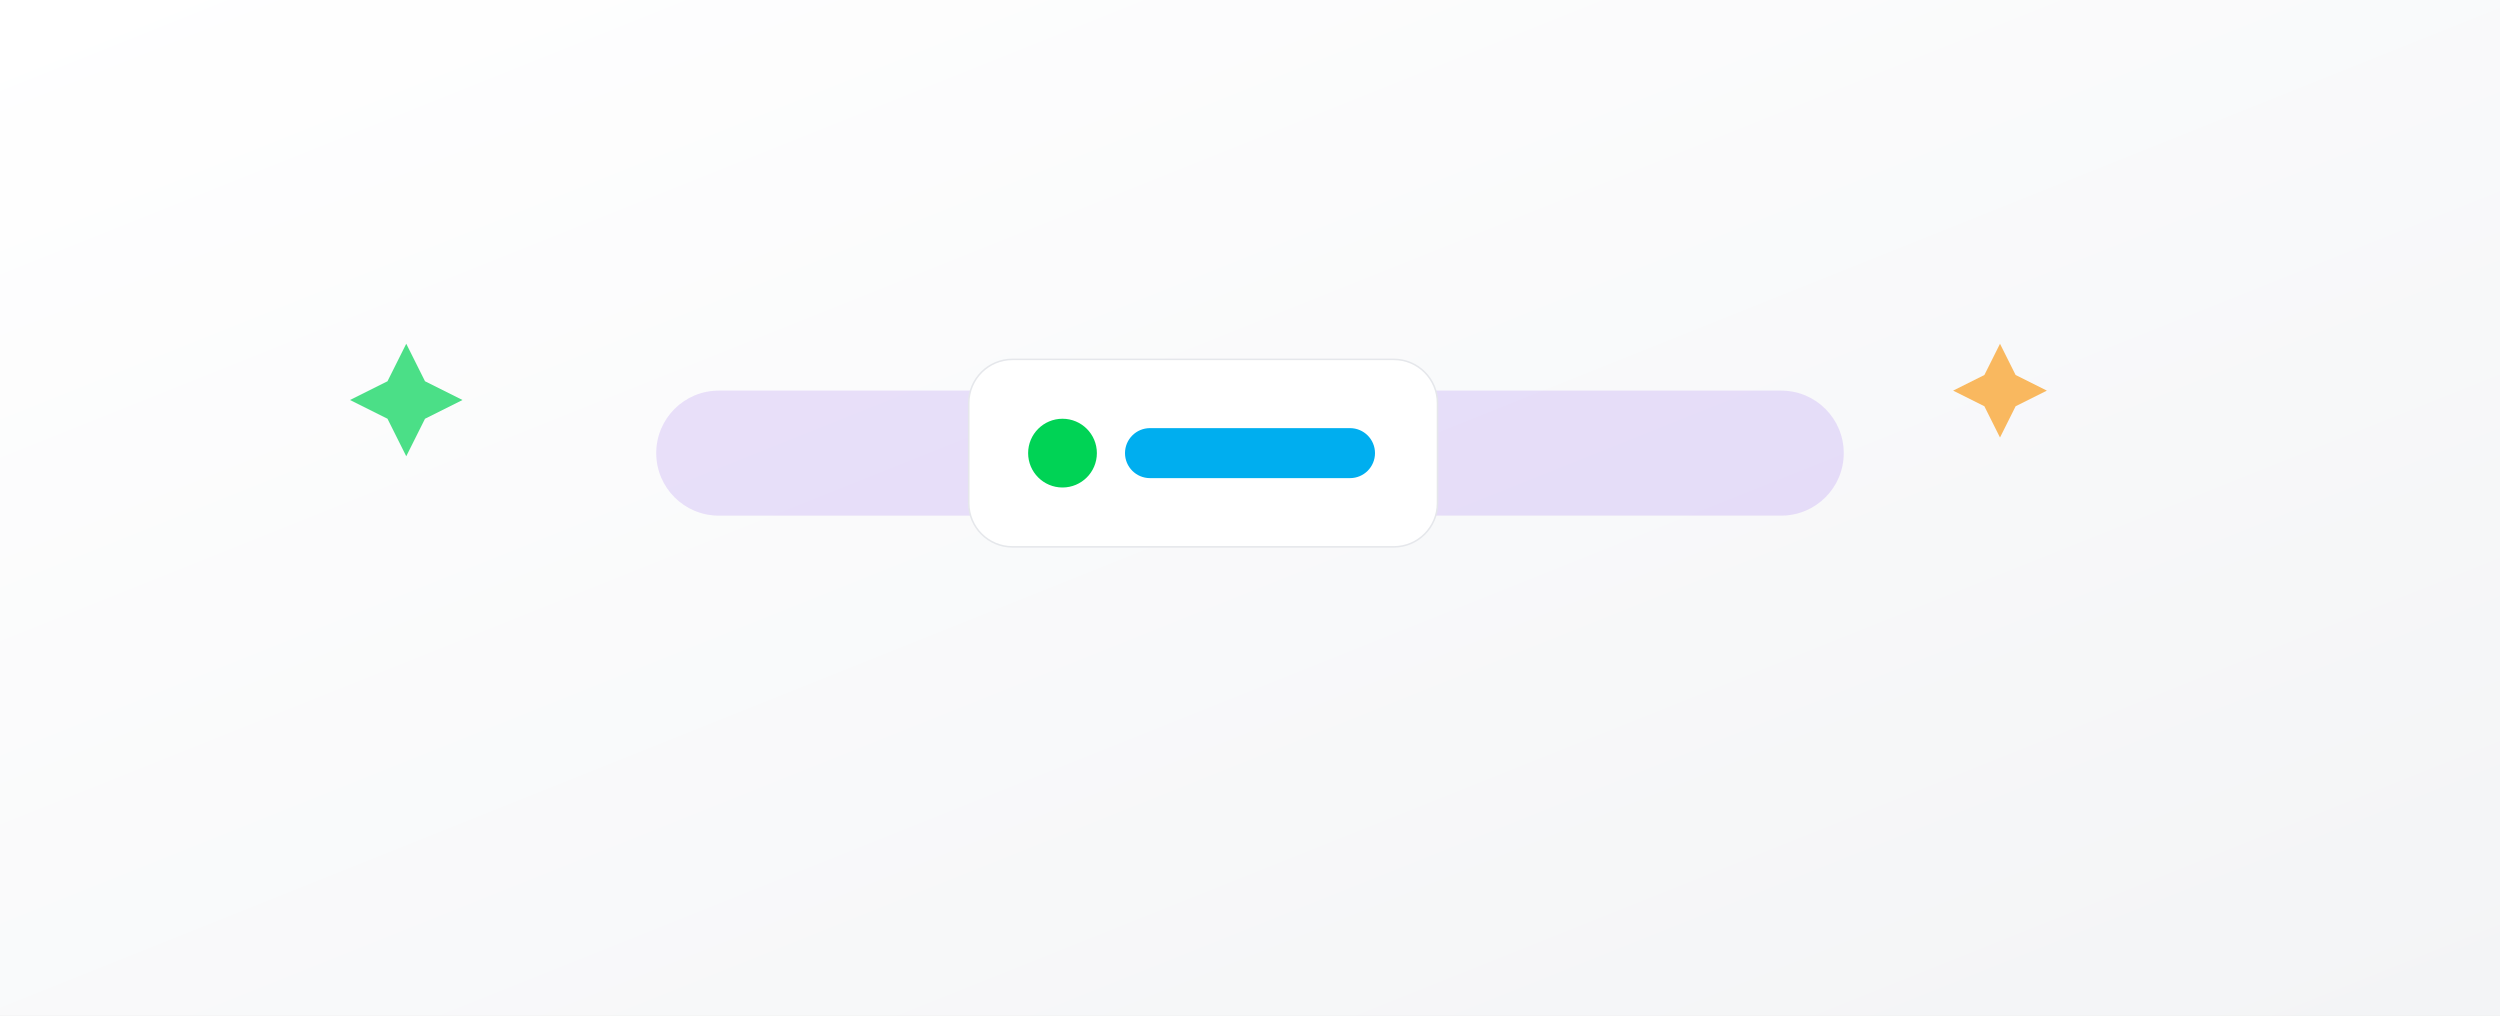
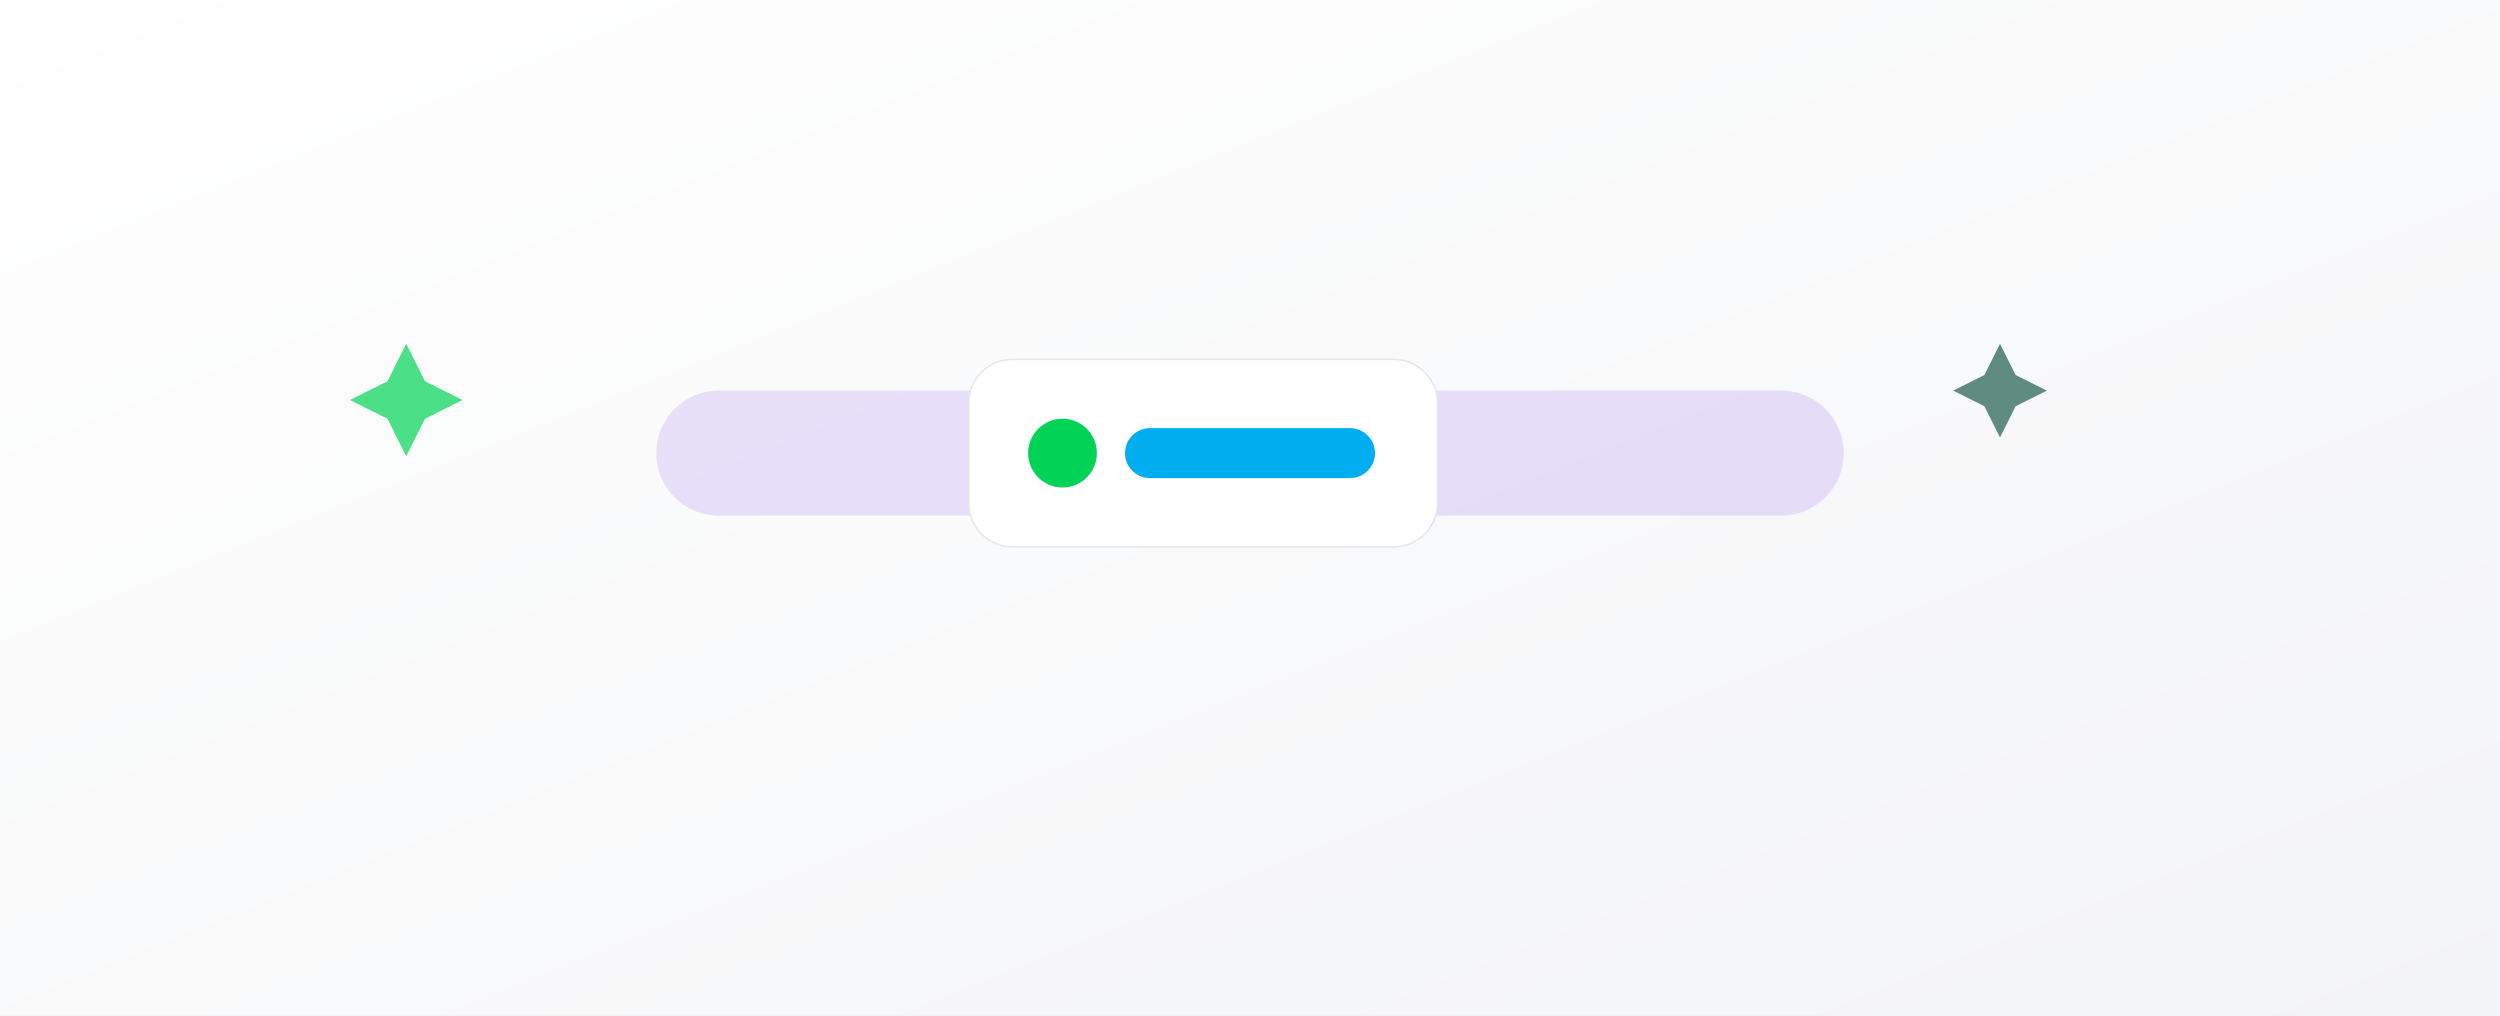
<svg xmlns="http://www.w3.org/2000/svg" width="1600" height="650" viewBox="0 0 1600 650">
  <defs>
    <linearGradient id="bg" x1="0" y1="0" x2="1" y2="1">
      <stop offset="0" stop-color="#ffffff" />
      <stop offset="1" stop-color="#f3f4f6" />
    </linearGradient>
  </defs>
  <rect width="1600" height="650" fill="url(#bg)" />
  <g transform="translate(420,160)">
    <rect x="0" y="90" width="760" height="80" rx="40" fill="#7C3AED" opacity=".15" />
    <rect x="200" y="70" width="300" height="120" rx="28" fill="#fff" stroke="#e5e7eb" />
    <circle cx="260" cy="130" r="22" fill="#00d355" />
    <rect x="300" y="114" width="160" height="32" rx="16" fill="#00AEEF" />
  </g>
  <g opacity=".7">
    <path d="M260 220 l12 24 l24 12 l-24 12 l-12 24 l-12 -24 l-24 -12 l24 -12 z" fill="#00d355" />
-     <path d="M1280 220 l10 20 l20 10 l-20 10 l-10 20 l-10 -20 l-20 -10 l20 -10 z" fill="#F99D1C" />
+     <path d="M1280 220 l10 20 l20 10 l-20 10 l-10 20 l-10 -20 l-20 -10 l20 -10 z" fill="#1F5E4B" />
  </g>
</svg>
